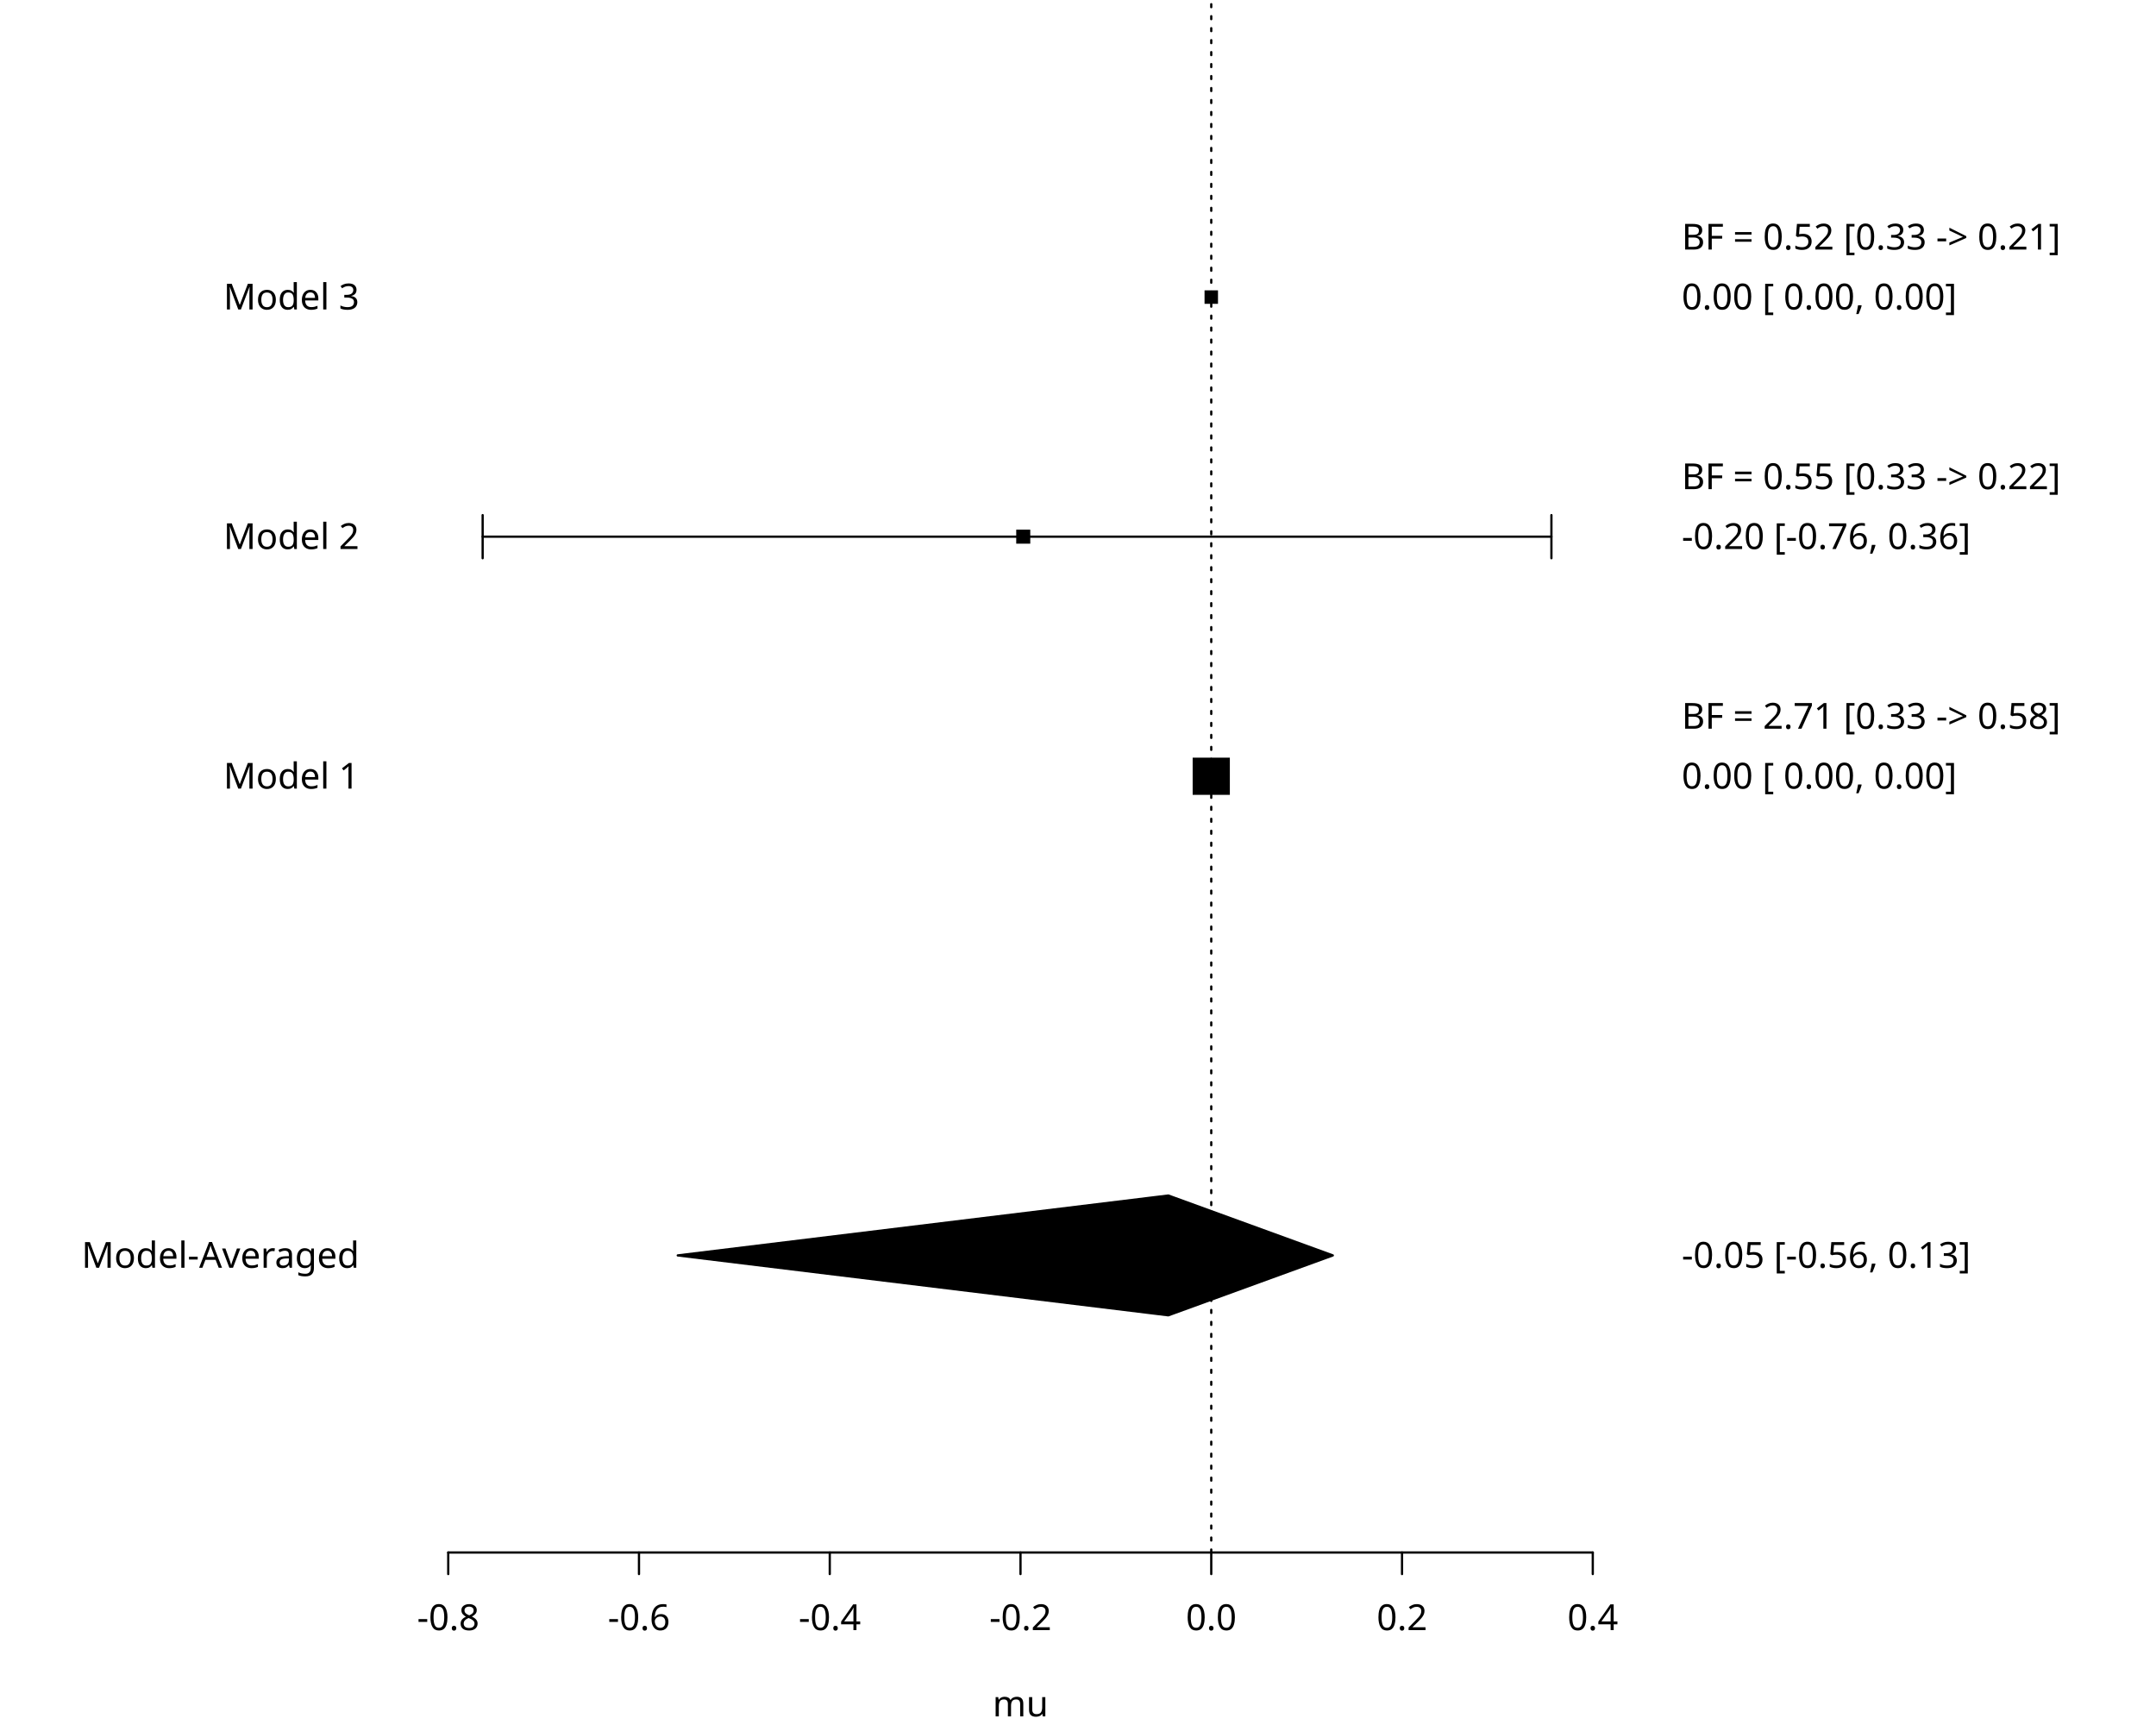
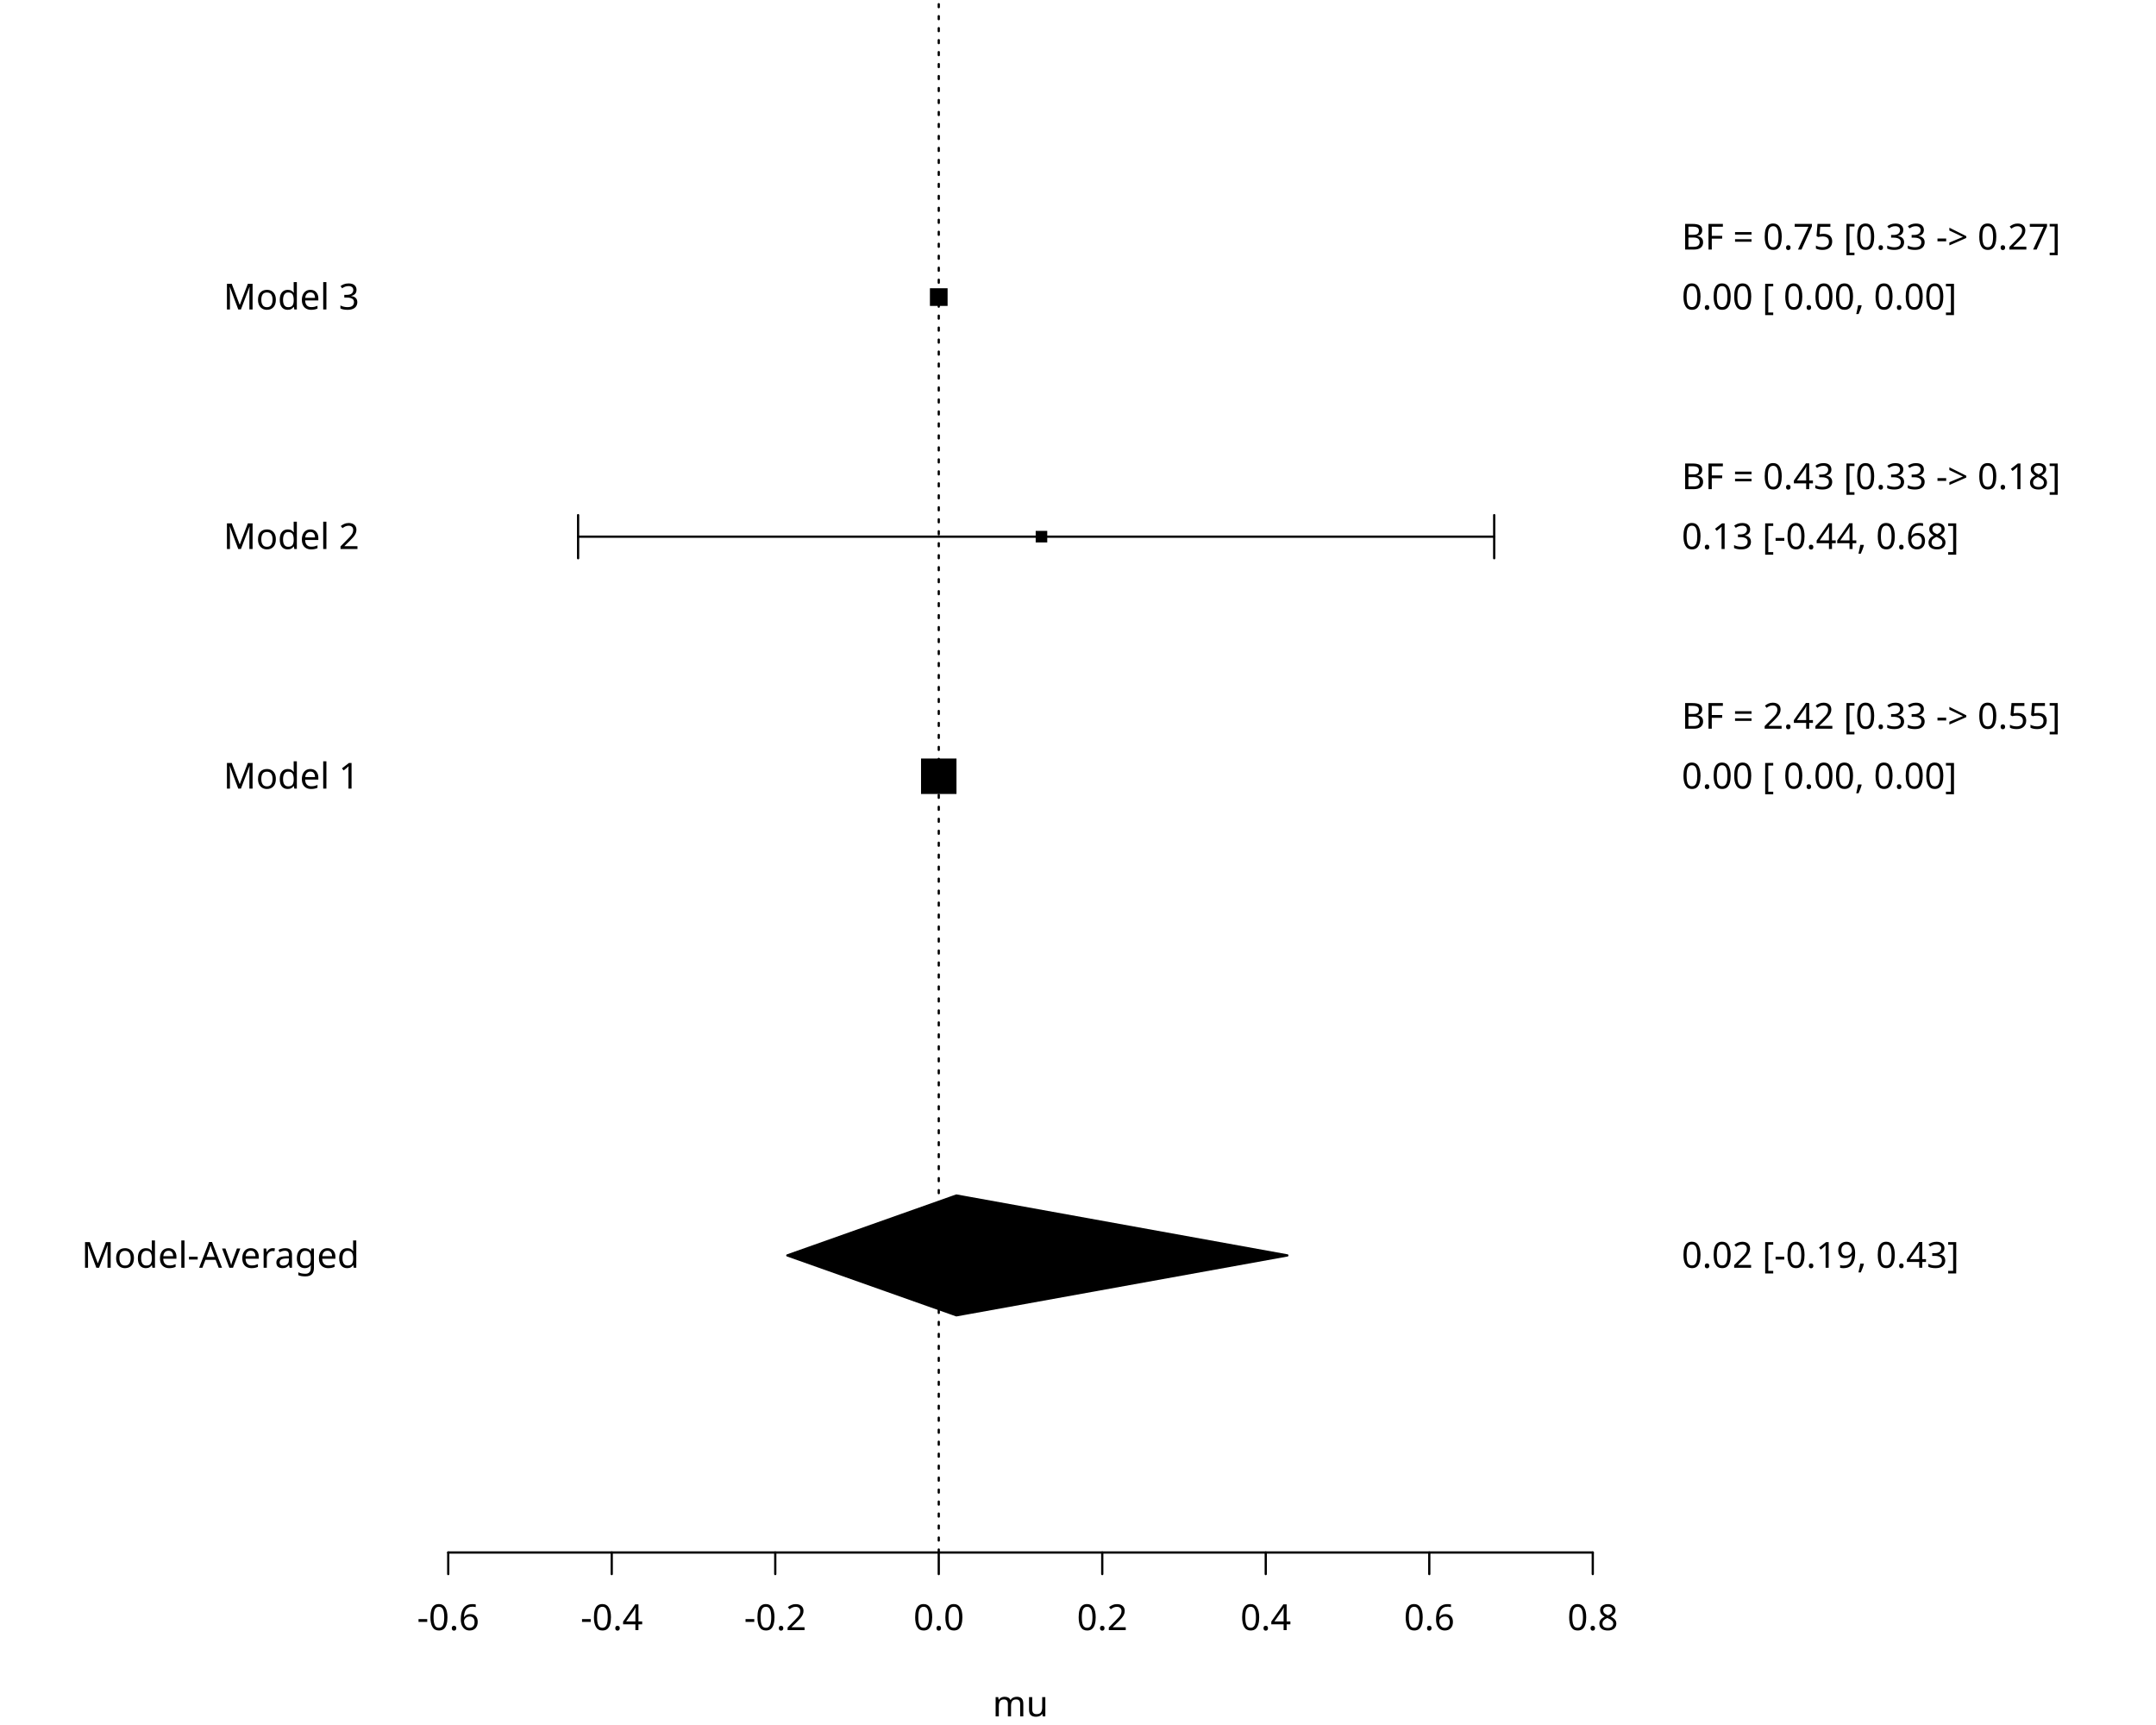
<svg xmlns="http://www.w3.org/2000/svg" class="svglite" data-engine-version="2.0" width="720.00pt" height="576.00pt" viewBox="0 0 720.00 576.00">
  <defs>
    <style type="text/css">
    .svglite line, .svglite polyline, .svglite polygon, .svglite path, .svglite rect, .svglite circle {
      fill: none;
      stroke: #000000;
      stroke-linecap: round;
      stroke-linejoin: round;
      stroke-miterlimit: 10.00;
    }
  </style>
  </defs>
  <rect width="100%" height="100%" style="stroke: none; fill: #FFFFFF;" />
  <defs>
    <clipPath id="cpMC4wMHw3MjAuMDB8MC4wMHw1NzYuMDA=">
      <rect x="0.00" y="0.00" width="720.00" height="576.00" />
    </clipPath>
  </defs>
  <g clip-path="url(#cpMC4wMHw3MjAuMDB8MC4wMHw1NzYuMDA=)">
    <line x1="149.69" y1="518.40" x2="531.91" y2="518.40" style="stroke-width: 0.75;" />
    <line x1="149.69" y1="518.40" x2="149.69" y2="525.60" style="stroke-width: 0.75;" />
-     <line x1="213.39" y1="518.40" x2="213.39" y2="525.60" style="stroke-width: 0.75;" />
-     <line x1="277.10" y1="518.40" x2="277.10" y2="525.60" style="stroke-width: 0.75;" />
-     <line x1="340.80" y1="518.40" x2="340.80" y2="525.60" style="stroke-width: 0.75;" />
-     <line x1="404.50" y1="518.40" x2="404.50" y2="525.60" style="stroke-width: 0.75;" />
-     <line x1="468.21" y1="518.40" x2="468.21" y2="525.60" style="stroke-width: 0.75;" />
+     <line x1="204.29" y1="518.40" x2="204.29" y2="525.60" style="stroke-width: 0.75;" />
+     <line x1="258.90" y1="518.40" x2="258.90" y2="525.60" style="stroke-width: 0.75;" />
+     <line x1="313.50" y1="518.40" x2="313.50" y2="525.60" style="stroke-width: 0.75;" />
+     <line x1="368.10" y1="518.40" x2="368.10" y2="525.60" style="stroke-width: 0.75;" />
+     <line x1="422.70" y1="518.40" x2="422.70" y2="525.60" style="stroke-width: 0.75;" />
+     <line x1="477.31" y1="518.40" x2="477.31" y2="525.60" style="stroke-width: 0.75;" />
    <line x1="531.91" y1="518.40" x2="531.91" y2="525.60" style="stroke-width: 0.75;" />
-     <text x="149.69" y="544.32" text-anchor="middle" style="font-size: 12.00px; font-family: sans;" textLength="20.68px" lengthAdjust="spacingAndGlyphs">-0.8</text>
-     <text x="213.39" y="544.32" text-anchor="middle" style="font-size: 12.00px; font-family: sans;" textLength="20.68px" lengthAdjust="spacingAndGlyphs">-0.6</text>
-     <text x="277.10" y="544.32" text-anchor="middle" style="font-size: 12.00px; font-family: sans;" textLength="20.68px" lengthAdjust="spacingAndGlyphs">-0.4</text>
-     <text x="340.80" y="544.32" text-anchor="middle" style="font-size: 12.00px; font-family: sans;" textLength="20.68px" lengthAdjust="spacingAndGlyphs">-0.2</text>
-     <text x="404.50" y="544.32" text-anchor="middle" style="font-size: 12.00px; font-family: sans;" textLength="16.68px" lengthAdjust="spacingAndGlyphs">0.0</text>
-     <text x="468.21" y="544.32" text-anchor="middle" style="font-size: 12.00px; font-family: sans;" textLength="16.68px" lengthAdjust="spacingAndGlyphs">0.2</text>
-     <text x="531.91" y="544.32" text-anchor="middle" style="font-size: 12.00px; font-family: sans;" textLength="16.68px" lengthAdjust="spacingAndGlyphs">0.4</text>
+     <text x="149.69" y="544.32" text-anchor="middle" style="font-size: 12.00px; font-family: sans;" textLength="20.68px" lengthAdjust="spacingAndGlyphs">-0.6</text>
+     <text x="204.29" y="544.32" text-anchor="middle" style="font-size: 12.00px; font-family: sans;" textLength="20.68px" lengthAdjust="spacingAndGlyphs">-0.4</text>
+     <text x="258.90" y="544.32" text-anchor="middle" style="font-size: 12.00px; font-family: sans;" textLength="20.68px" lengthAdjust="spacingAndGlyphs">-0.2</text>
+     <text x="313.50" y="544.32" text-anchor="middle" style="font-size: 12.00px; font-family: sans;" textLength="16.68px" lengthAdjust="spacingAndGlyphs">0.0</text>
+     <text x="368.10" y="544.32" text-anchor="middle" style="font-size: 12.00px; font-family: sans;" textLength="16.68px" lengthAdjust="spacingAndGlyphs">0.2</text>
+     <text x="422.70" y="544.32" text-anchor="middle" style="font-size: 12.00px; font-family: sans;" textLength="16.68px" lengthAdjust="spacingAndGlyphs">0.4</text>
+     <text x="477.31" y="544.32" text-anchor="middle" style="font-size: 12.00px; font-family: sans;" textLength="16.68px" lengthAdjust="spacingAndGlyphs">0.6</text>
+     <text x="531.91" y="544.32" text-anchor="middle" style="font-size: 12.00px; font-family: sans;" textLength="16.68px" lengthAdjust="spacingAndGlyphs">0.8</text>
    <text x="340.80" y="573.12" text-anchor="middle" style="font-size: 12.00px; font-family: sans;" textLength="16.68px" lengthAdjust="spacingAndGlyphs">mu</text>
    <line x1="134.40" y1="419.20" x2="134.40" y2="99.20" style="stroke-width: 0.75; stroke: none;" />
    <line x1="134.40" y1="419.20" x2="127.20" y2="419.20" style="stroke-width: 0.75; stroke: none;" />
    <line x1="134.40" y1="259.20" x2="127.20" y2="259.20" style="stroke-width: 0.75; stroke: none;" />
    <line x1="134.40" y1="179.20" x2="127.20" y2="179.20" style="stroke-width: 0.75; stroke: none;" />
    <line x1="134.40" y1="99.20" x2="127.20" y2="99.20" style="stroke-width: 0.75; stroke: none;" />
    <text x="120.00" y="423.33" text-anchor="end" style="font-size: 12.00px; font-family: sans;" textLength="88.06px" lengthAdjust="spacingAndGlyphs">Model-Averaged</text>
    <text x="120.00" y="263.33" text-anchor="end" style="font-size: 12.00px; font-family: sans;" textLength="42.70px" lengthAdjust="spacingAndGlyphs">Model 1</text>
    <text x="120.00" y="183.33" text-anchor="end" style="font-size: 12.00px; font-family: sans;" textLength="42.70px" lengthAdjust="spacingAndGlyphs">Model 2</text>
    <text x="120.00" y="103.33" text-anchor="end" style="font-size: 12.00px; font-family: sans;" textLength="42.70px" lengthAdjust="spacingAndGlyphs">Model 3</text>
    <line x1="547.20" y1="419.20" x2="547.20" y2="79.20" style="stroke-width: 0.75; stroke: none;" />
    <line x1="547.20" y1="419.20" x2="554.40" y2="419.20" style="stroke-width: 0.75; stroke: none;" />
    <line x1="547.20" y1="259.20" x2="554.40" y2="259.20" style="stroke-width: 0.75; stroke: none;" />
    <line x1="547.20" y1="239.20" x2="554.40" y2="239.20" style="stroke-width: 0.75; stroke: none;" />
    <line x1="547.20" y1="179.20" x2="554.40" y2="179.20" style="stroke-width: 0.75; stroke: none;" />
    <line x1="547.20" y1="159.20" x2="554.40" y2="159.20" style="stroke-width: 0.75; stroke: none;" />
    <line x1="547.20" y1="99.20" x2="554.40" y2="99.20" style="stroke-width: 0.75; stroke: none;" />
    <line x1="547.20" y1="79.20" x2="554.40" y2="79.20" style="stroke-width: 0.75; stroke: none;" />
-     <text x="561.60" y="423.33" style="font-size: 12.00px; font-family: sans;" textLength="94.73px" lengthAdjust="spacingAndGlyphs">-0.05 [-0.56, 0.13]</text>
-     <text x="561.60" y="263.33" style="font-size: 12.00px; font-family: sans;" textLength="93.41px" lengthAdjust="spacingAndGlyphs"> 0.00 [ 0.00, 0.00]</text>
-     <text x="561.60" y="243.33" style="font-size: 12.00px; font-family: sans;" textLength="126.76px" lengthAdjust="spacingAndGlyphs">BF = 2.71 [0.33 -&gt; 0.58]</text>
-     <text x="561.60" y="183.33" style="font-size: 12.00px; font-family: sans;" textLength="94.73px" lengthAdjust="spacingAndGlyphs">-0.20 [-0.76, 0.36]</text>
-     <text x="561.60" y="163.33" style="font-size: 12.00px; font-family: sans;" textLength="126.76px" lengthAdjust="spacingAndGlyphs">BF = 0.55 [0.33 -&gt; 0.22]</text>
-     <text x="561.60" y="103.33" style="font-size: 12.00px; font-family: sans;" textLength="93.41px" lengthAdjust="spacingAndGlyphs"> 0.00 [ 0.00, 0.00]</text>
-     <text x="561.60" y="83.33" style="font-size: 12.00px; font-family: sans;" textLength="126.76px" lengthAdjust="spacingAndGlyphs">BF = 0.52 [0.33 -&gt; 0.21]</text>
+     <text x="561.60" y="423.33" style="font-size: 12.00px; font-family: sans;" textLength="90.73px" lengthAdjust="spacingAndGlyphs">0.02 [-0.19, 0.43]</text>
+     <text x="561.60" y="263.33" style="font-size: 12.00px; font-family: sans;" textLength="90.07px" lengthAdjust="spacingAndGlyphs">0.00 [ 0.00, 0.00]</text>
+     <text x="561.60" y="243.33" style="font-size: 12.00px; font-family: sans;" textLength="126.76px" lengthAdjust="spacingAndGlyphs">BF = 2.42 [0.33 -&gt; 0.55]</text>
+     <text x="561.60" y="183.33" style="font-size: 12.00px; font-family: sans;" textLength="90.73px" lengthAdjust="spacingAndGlyphs">0.13 [-0.44, 0.68]</text>
+     <text x="561.60" y="163.33" style="font-size: 12.00px; font-family: sans;" textLength="126.76px" lengthAdjust="spacingAndGlyphs">BF = 0.43 [0.33 -&gt; 0.18]</text>
+     <text x="561.60" y="103.33" style="font-size: 12.00px; font-family: sans;" textLength="90.07px" lengthAdjust="spacingAndGlyphs">0.00 [ 0.00, 0.00]</text>
+     <text x="561.60" y="83.33" style="font-size: 12.00px; font-family: sans;" textLength="126.76px" lengthAdjust="spacingAndGlyphs">BF = 0.75 [0.33 -&gt; 0.27]</text>
  </g>
  <defs>
    <clipPath id="cpMTM0LjQwfDU0Ny4yMHwwLjAwfDUxOC40MA==">
      <rect x="134.40" y="0.00" width="412.80" height="518.40" />
    </clipPath>
  </defs>
  <g clip-path="url(#cpMTM0LjQwfDU0Ny4yMHwwLjAwfDUxOC40MA==)">
-     <line x1="404.50" y1="518.40" x2="404.50" y2="0.00" style="stroke-width: 0.75; stroke-dasharray: 1.00,3.00;" />
-     <line x1="161.18" y1="179.20" x2="518.10" y2="179.20" style="stroke-width: 0.75;" />
-     <polyline points="161.18,172.00 161.18,179.20 161.18,186.40 " style="stroke-width: 0.75;" />
-     <polyline points="518.10,186.40 518.10,179.20 518.10,172.00 " style="stroke-width: 0.75;" />
-     <polygon points="398.29,265.41 410.71,265.41 410.71,252.99 398.29,252.99 " style="stroke-width: 0.75; stroke: none; fill: #000000;" />
-     <polygon points="339.37,181.54 344.06,181.54 344.06,176.86 339.37,176.86 " style="stroke-width: 0.75; stroke: none; fill: #000000;" />
-     <polygon points="402.26,101.45 406.75,101.45 406.75,96.95 402.26,96.95 " style="stroke-width: 0.75; stroke: none; fill: #000000;" />
-     <polygon points="226.33,419.20 390.16,399.20 445.10,419.20 390.16,439.20 " style="stroke-width: 0.75; fill: #000000;" />
+     <line x1="313.50" y1="518.40" x2="313.50" y2="0.00" style="stroke-width: 0.75; stroke-dasharray: 1.00,3.00;" />
+     <line x1="193.06" y1="179.20" x2="498.99" y2="179.20" style="stroke-width: 0.75;" />
+     <polyline points="193.06,172.00 193.06,179.20 193.06,186.40 " style="stroke-width: 0.75;" />
+     <polyline points="498.99,186.40 498.99,179.20 498.99,172.00 " style="stroke-width: 0.75;" />
+     <polygon points="307.58,265.12 319.42,265.12 319.42,253.28 307.58,253.28 " style="stroke-width: 0.75; stroke: none; fill: #000000;" />
+     <polygon points="345.87,181.13 349.73,181.13 349.73,177.27 345.87,177.27 " style="stroke-width: 0.75; stroke: none; fill: #000000;" />
+     <polygon points="310.55,102.15 316.45,102.15 316.45,96.25 310.55,96.25 " style="stroke-width: 0.75; stroke: none; fill: #000000;" />
+     <polygon points="262.93,419.20 319.39,399.20 429.92,419.20 319.39,439.20 " style="stroke-width: 0.75; fill: #000000;" />
  </g>
</svg>
